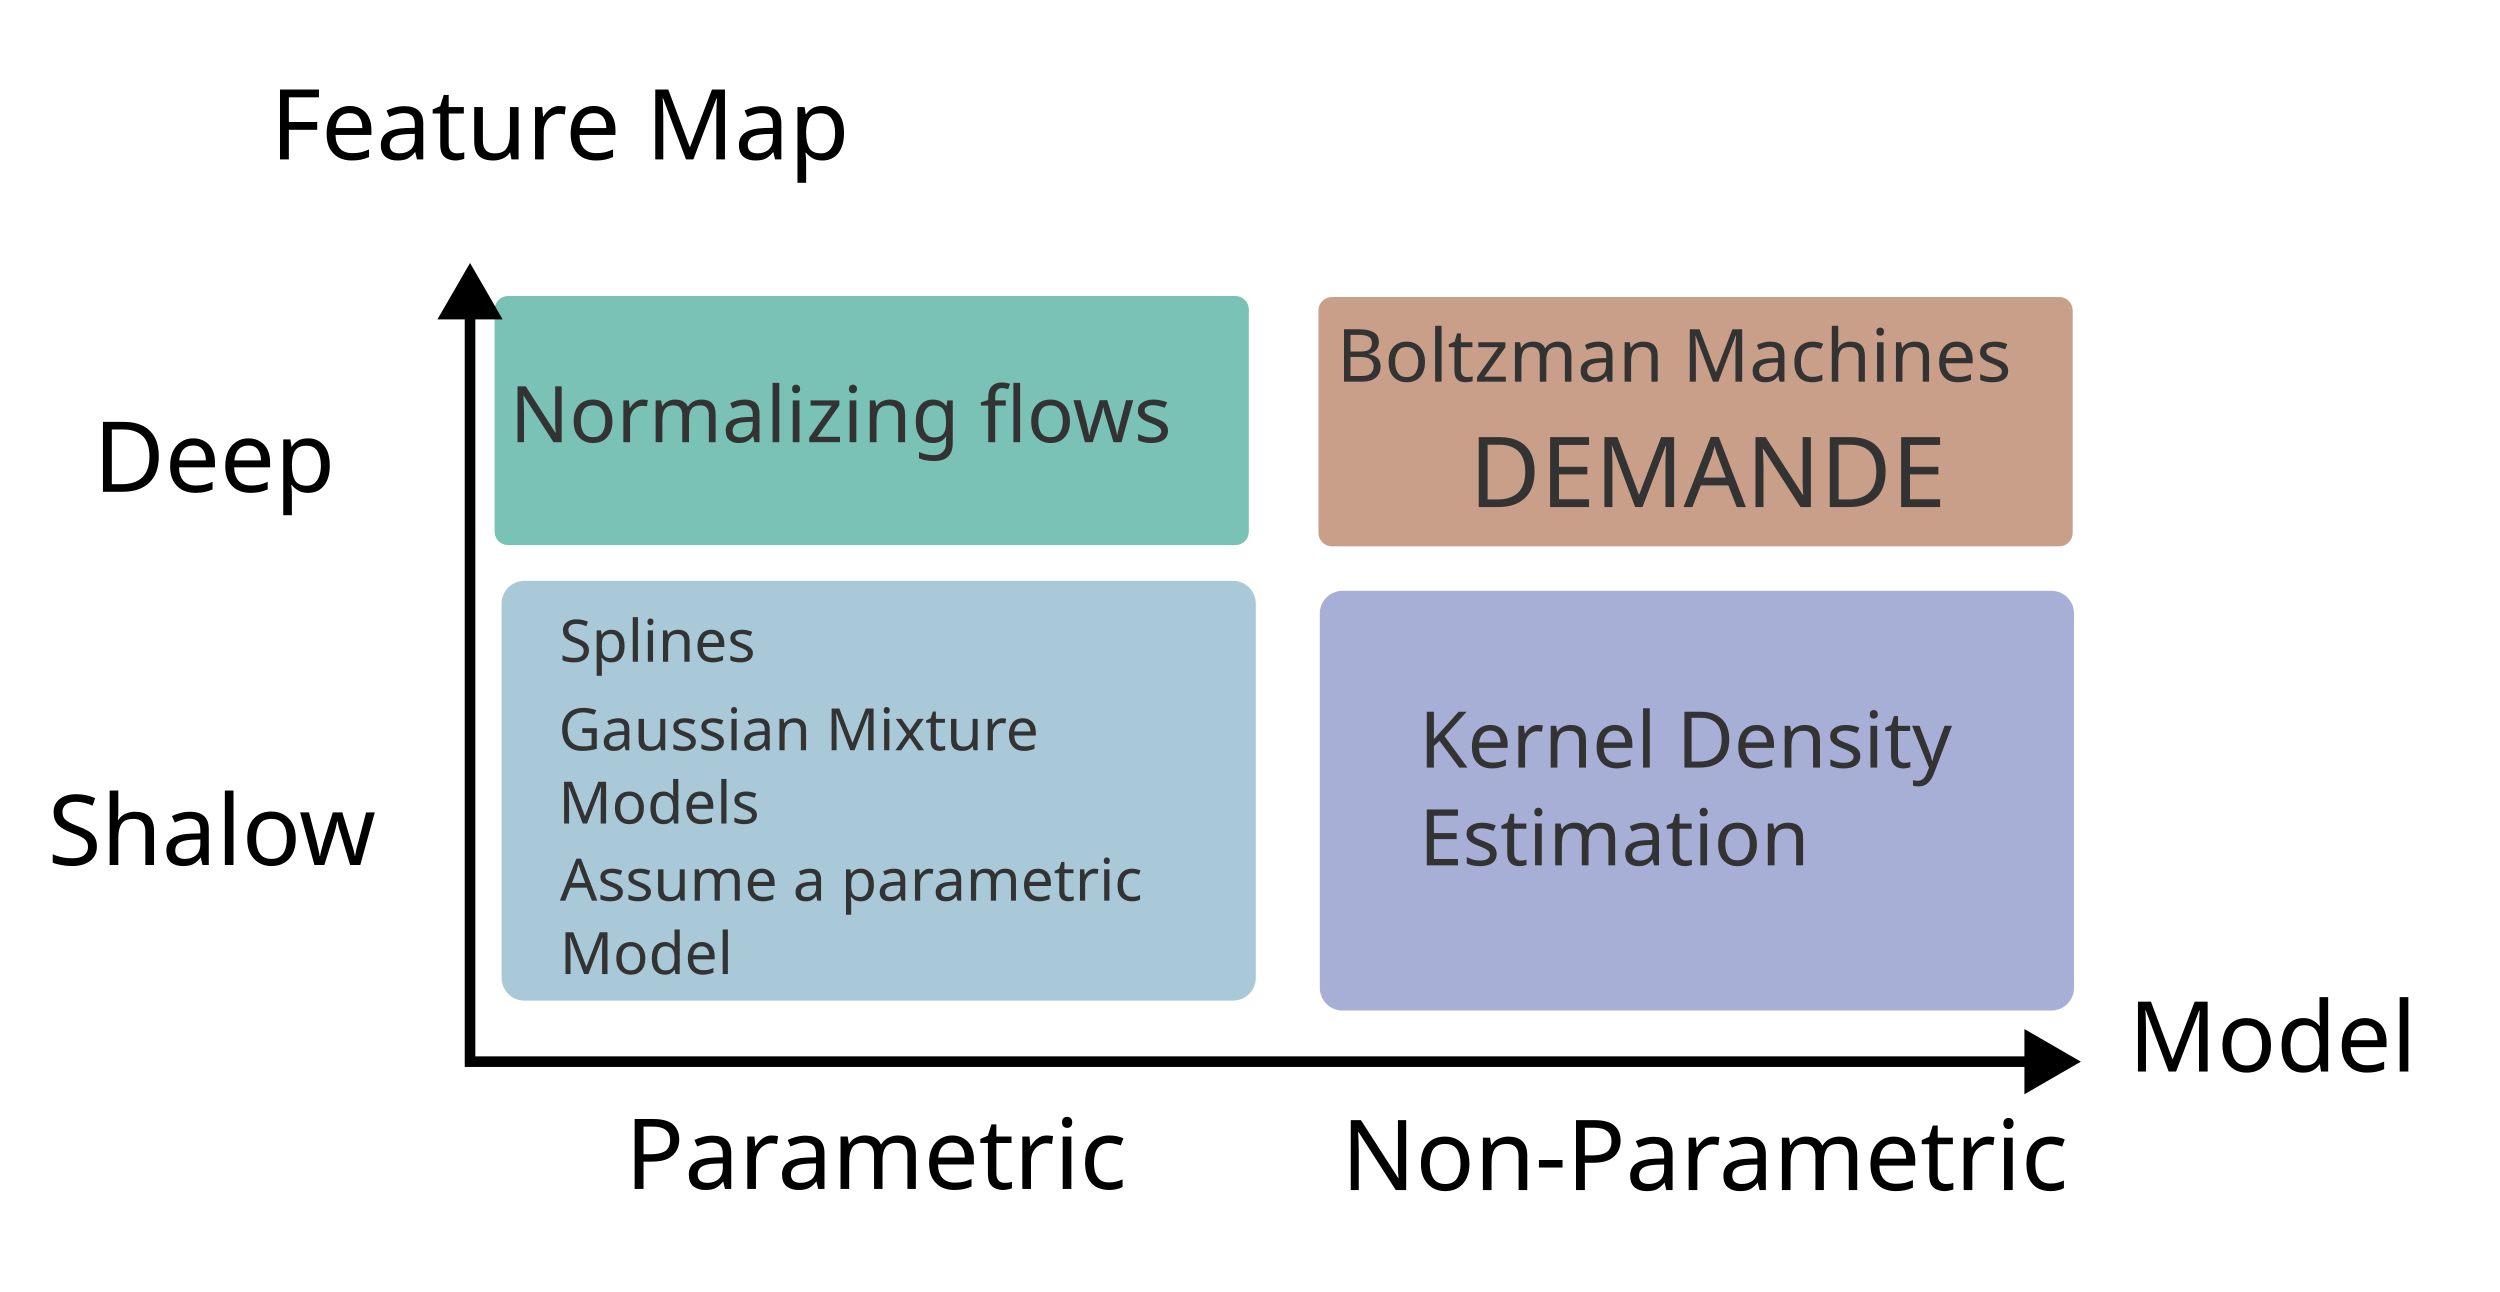
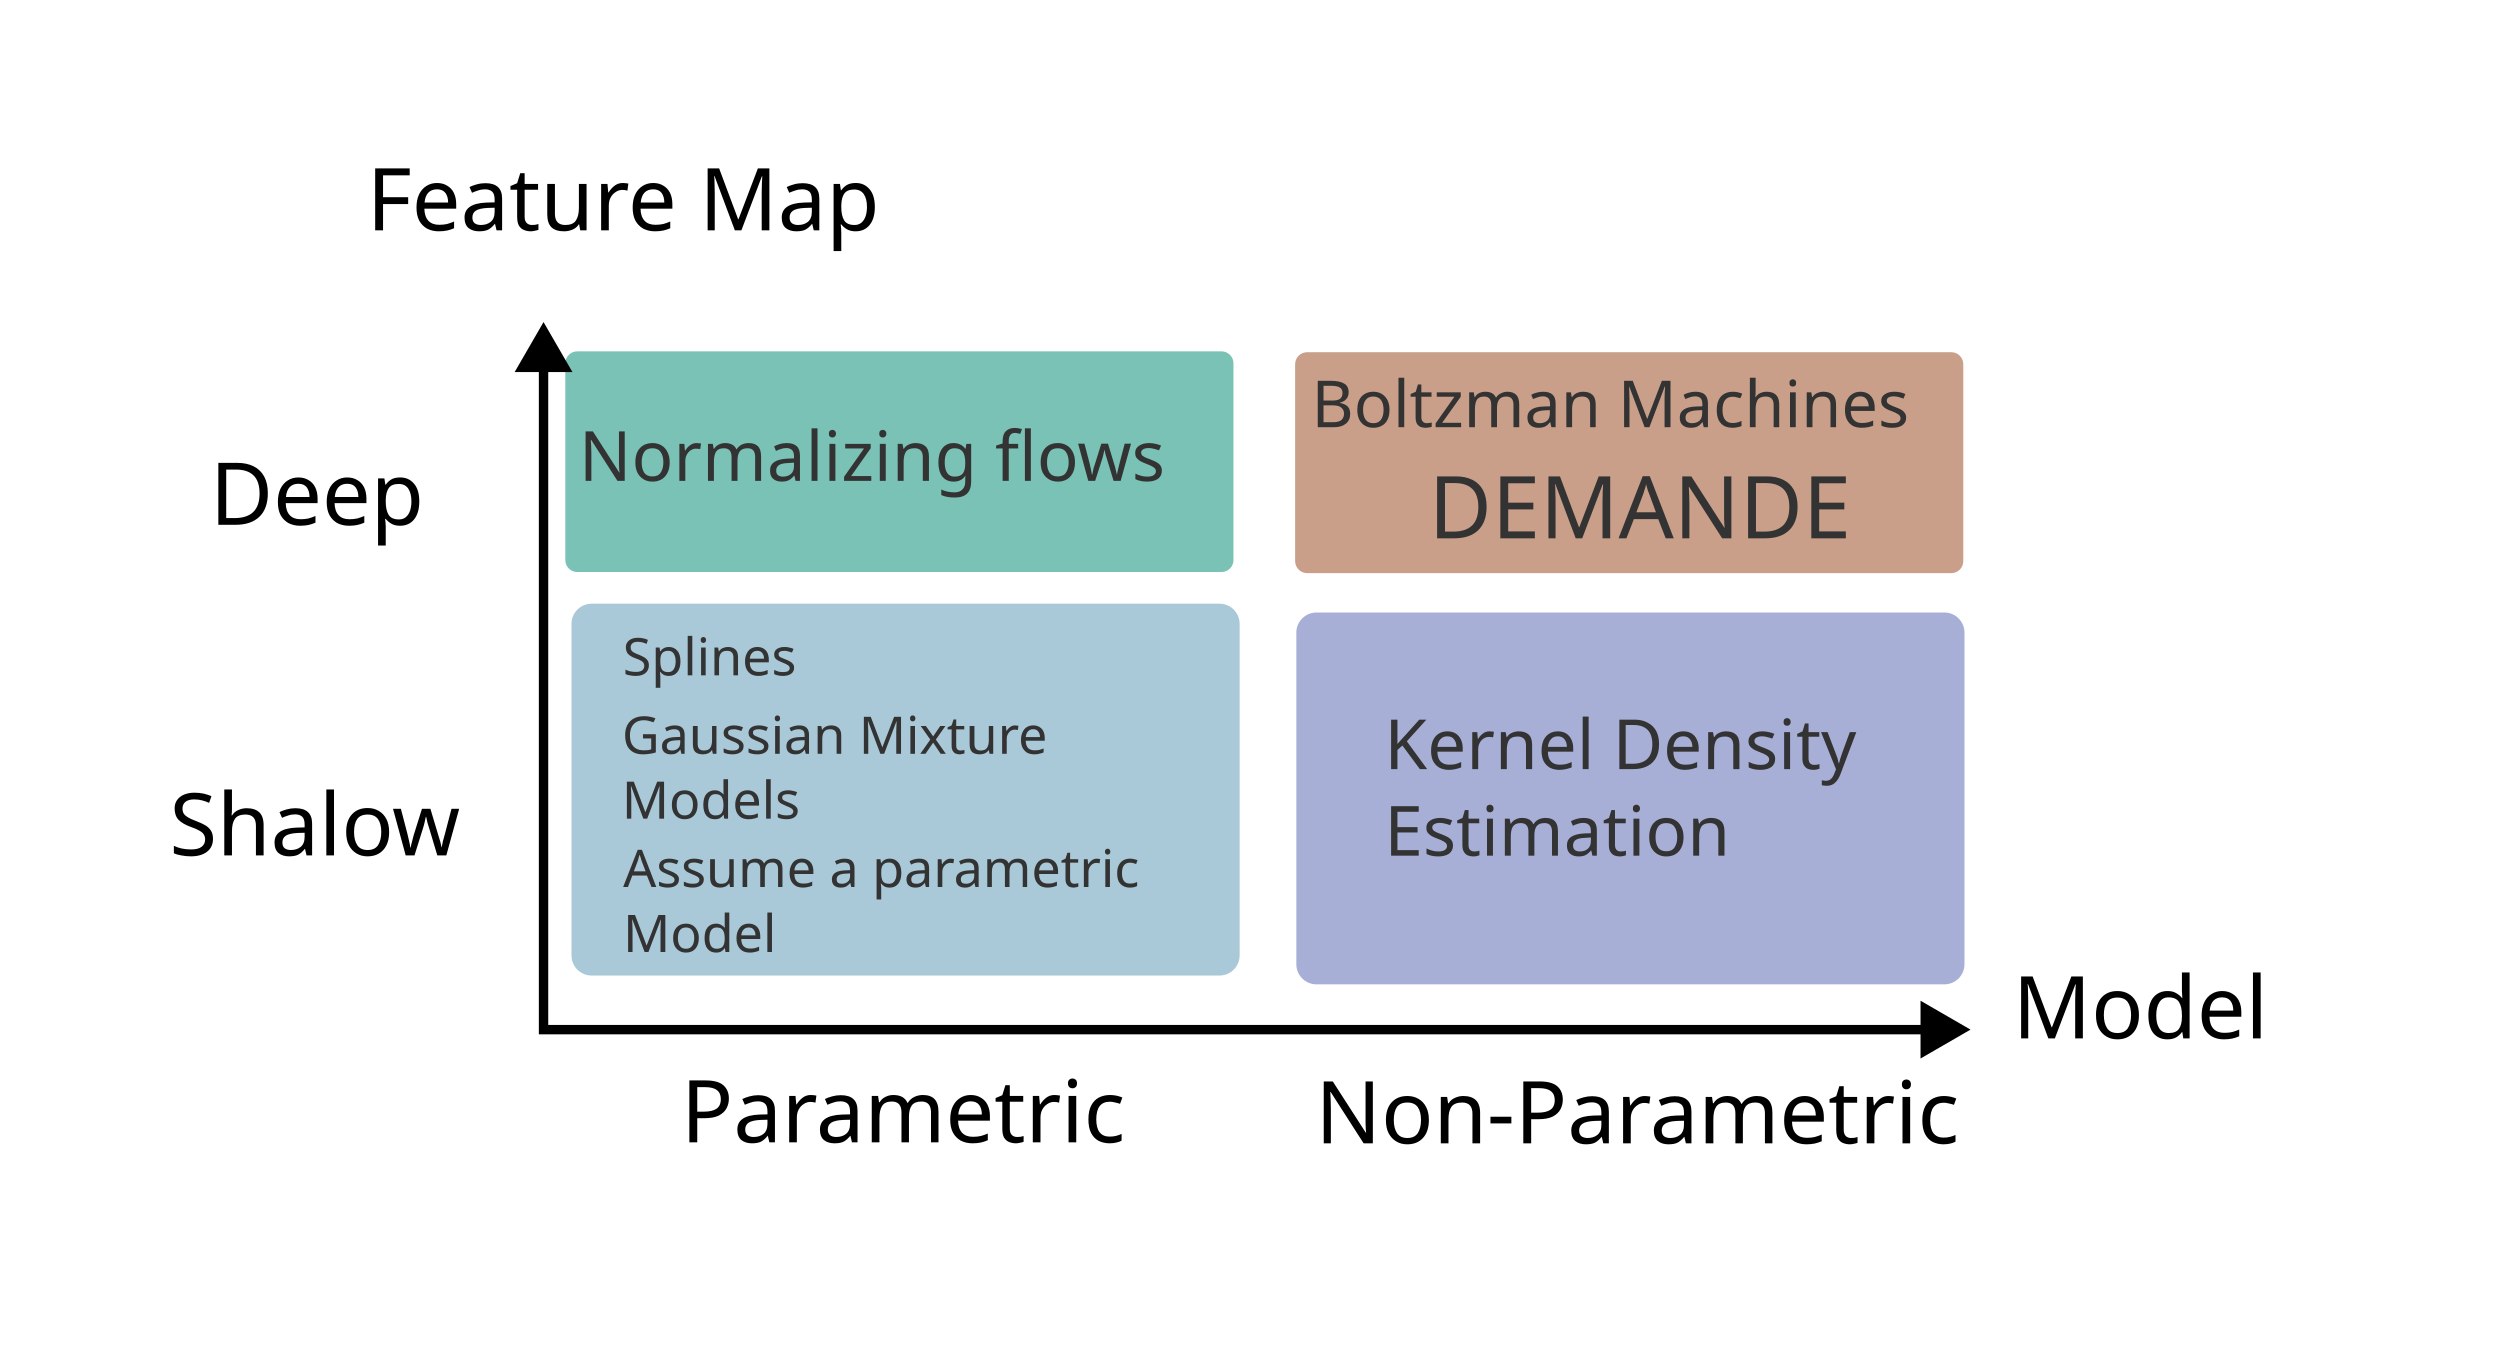
- <svg xmlns="http://www.w3.org/2000/svg" width="180.487mm" height="93.214mm" viewBox="0 0 180.487 93.214" version="1.1" id="svg5">
+ <svg xmlns="http://www.w3.org/2000/svg" width="203.739mm" height="110.225mm" viewBox="0 0 203.739 110.225" version="1.1" id="svg5">
  <defs id="defs2">
    <marker style="overflow:visible" id="TriangleStart" refX="0" refY="0" orient="auto-start-reverse" markerWidth="5.324" markerHeight="6.155" viewBox="0 0 5.324 6.155" preserveAspectRatio="xMidYMid">
      <path transform="scale(0.5)" style="fill:context-stroke;fill-rule:evenodd;stroke:context-stroke;stroke-width:1pt" d="M 5.77,0 -2.88,5 V -5 Z" id="path135" />
    </marker>
  </defs>
-   <g id="layer1" transform="translate(-20.18515,-52.1001)">
+   <g id="layer1" transform="translate(-9.822604,-44.83657)">
    <rect style="fill:#508faf;fill-opacity:0.483;stroke-width:0.166;stroke-dasharray:0.184;paint-order:stroke fill markers" id="rect560" width="54.452" height="30.304" x="56.396" y="94.035" ry="1.641" />
    <rect style="fill:#50af9f;fill-opacity:0.758;stroke-width:0.128;stroke-dasharray:0.142;paint-order:stroke fill markers" id="rect560-6" width="54.452" height="17.983" x="55.893" y="73.471" ry="0.974" />
    <rect style="fill:#af7050;fill-opacity:0.665;stroke-width:0.128;stroke-dasharray:0.142;paint-order:stroke fill markers" id="rect560-6-7" width="54.452" height="18.004" x="115.37" y="73.54" ry="0.975" />
    <rect style="fill:#5060af;fill-opacity:0.502;stroke-width:0.166;stroke-dasharray:0.184;paint-order:stroke fill markers" id="rect560-3" width="54.452" height="30.304" x="115.468" y="94.753" ry="1.641" />
    <text xml:space="preserve" style="font-size:7.056px;line-height:1.25;font-family:sans-serif;-inkscape-font-specification:'sans-serif, Normal';stroke-width:0.265" x="23.632" y="114.548" id="text288">
      <tspan id="tspan286" style="font-size:7.056px;stroke-width:0.265" x="23.632" y="114.548">Shalow</tspan>
    </text>
    <text xml:space="preserve" style="font-size:7.056px;line-height:1.25;font-family:sans-serif;-inkscape-font-specification:'sans-serif, Normal';stroke-width:0.265" x="26.928" y="87.606" id="text292">
      <tspan id="tspan290" style="font-size:7.056px;stroke-width:0.265" x="26.928" y="87.606">Deep</tspan>
    </text>
    <text xml:space="preserve" style="font-size:7.056px;line-height:1.25;font-family:sans-serif;-inkscape-font-specification:'sans-serif, Normal';stroke-width:0.265" x="39.71" y="63.611" id="text292-5">
      <tspan id="tspan290-3" style="font-size:7.056px;stroke-width:0.265" x="39.71" y="63.611">Feature Map</tspan>
    </text>
    <text xml:space="preserve" style="font-size:7.056px;line-height:1.25;font-family:sans-serif;-inkscape-font-specification:'sans-serif, Normal';stroke-width:0.265" x="173.848" y="129.459" id="text292-5-5">
      <tspan id="tspan290-3-6" style="font-size:7.056px;stroke-width:0.265" x="173.848" y="129.459">Model</tspan>
    </text>
    <text xml:space="preserve" style="font-size:7.056px;line-height:1.25;font-family:sans-serif;-inkscape-font-specification:'sans-serif, Normal';stroke-width:0.265" x="65.318" y="137.935" id="text296">
      <tspan id="tspan294" style="font-size:7.056px;stroke-width:0.265" x="65.318" y="137.935">Parametric</tspan>
    </text>
    <text xml:space="preserve" style="font-size:7.056px;line-height:1.25;font-family:sans-serif;-inkscape-font-specification:'sans-serif, Normal';stroke-width:0.265" x="117.017" y="138.014" id="text300">
      <tspan id="tspan298" style="font-size:7.056px;stroke-width:0.265" x="117.017" y="138.014">Non-Parametric</tspan>
    </text>
    <text xml:space="preserve" style="font-size:4.233px;line-height:1.25;font-family:sans-serif;-inkscape-font-specification:'sans-serif, Normal';fill:#333333;stroke-width:0.265" x="60.502" y="106.265" id="text416">
      <tspan style="font-size:4.233px;fill:#333333;stroke-width:0.265" x="60.502" y="106.265" id="tspan418">Gaussian Mixture</tspan>
      <tspan style="font-size:4.233px;fill:#333333;stroke-width:0.265" x="60.502" y="111.557" id="tspan420">Models</tspan>
    </text>
    <text xml:space="preserve" style="font-size:5.644px;line-height:1.25;font-family:sans-serif;-inkscape-font-specification:'sans-serif, Normal';fill:#333333;stroke-width:0.265" x="56.999" y="84.02" id="text474">
      <tspan id="tspan472" style="font-size:5.644px;fill:#333333;stroke-width:0.265" x="56.999" y="84.02">Normalizing flows</tspan>
    </text>
    <text xml:space="preserve" style="font-size:5.644px;line-height:1.25;font-family:sans-serif;-inkscape-font-specification:'sans-serif, Normal';fill:#333333;stroke-width:0.265" x="122.643" y="107.514" id="text478">
      <tspan id="tspan476" style="font-size:5.644px;fill:#333333;stroke-width:0.265" x="122.643" y="107.514">Kernel Density </tspan>
      <tspan style="font-size:5.644px;fill:#333333;stroke-width:0.265" x="122.643" y="114.57" id="tspan20619">Estimation</tspan>
    </text>
    <text xml:space="preserve" style="font-size:7.056px;line-height:1.25;font-family:sans-serif;-inkscape-font-specification:'sans-serif, Normal';fill:#333333;stroke-width:0.265" x="126.254" y="88.707" id="text482">
      <tspan id="tspan480" style="font-size:7.056px;fill:#333333;stroke-width:0.265" x="126.254" y="88.707">DEMANDE</tspan>
    </text>
    <text xml:space="preserve" style="font-size:4.233px;line-height:1.25;font-family:sans-serif;-inkscape-font-specification:'sans-serif, Normal';fill:#333333;stroke-width:0.265" x="60.607" y="117.126" id="text486">
      <tspan id="tspan484" style="font-size:4.233px;fill:#333333;stroke-width:0.265" x="60.607" y="117.126">Assume a parametric</tspan>
      <tspan style="font-size:4.233px;fill:#333333;stroke-width:0.265" x="60.607" y="122.418" id="tspan488">Model</tspan>
    </text>
    <text xml:space="preserve" style="font-size:5.292px;line-height:1.25;font-family:sans-serif;-inkscape-font-specification:'sans-serif, Normal';fill:#333333;stroke-width:0.265" x="116.699" y="79.653" id="text494">
      <tspan id="tspan492" style="font-size:5.292px;fill:#333333;stroke-width:0.265" x="116.699" y="79.653">Boltzman Machines</tspan>
    </text>
    <text xml:space="preserve" style="font-size:4.233px;line-height:1.25;font-family:sans-serif;-inkscape-font-specification:'sans-serif, Normal';fill:#333333;stroke-width:0.265" x="60.58" y="99.875" id="text558">
      <tspan id="tspan556" style="font-size:4.233px;fill:#333333;stroke-width:0.265" x="60.58" y="99.875">Splines</tspan>
    </text>
-     <path style="fill:none;stroke:#000000;stroke-width:0.765;stroke-linecap:butt;stroke-linejoin:miter;stroke-opacity:1;marker-start:url(#TriangleStart);marker-end:url(#TriangleStart);stroke-dasharray:none" d="m 54.119,73.801 v 54.945 l 113.575,-1e-5" id="path616" />
+     <path style="fill:none;stroke:#000000;stroke-width:0.765;stroke-linecap:butt;stroke-linejoin:miter;stroke-dasharray:none;stroke-opacity:1;marker-start:url(#TriangleStart);marker-end:url(#TriangleStart)" d="m 54.119,73.801 v 54.945 l 113.575,-1e-5" id="path616" />
  </g>
</svg>
